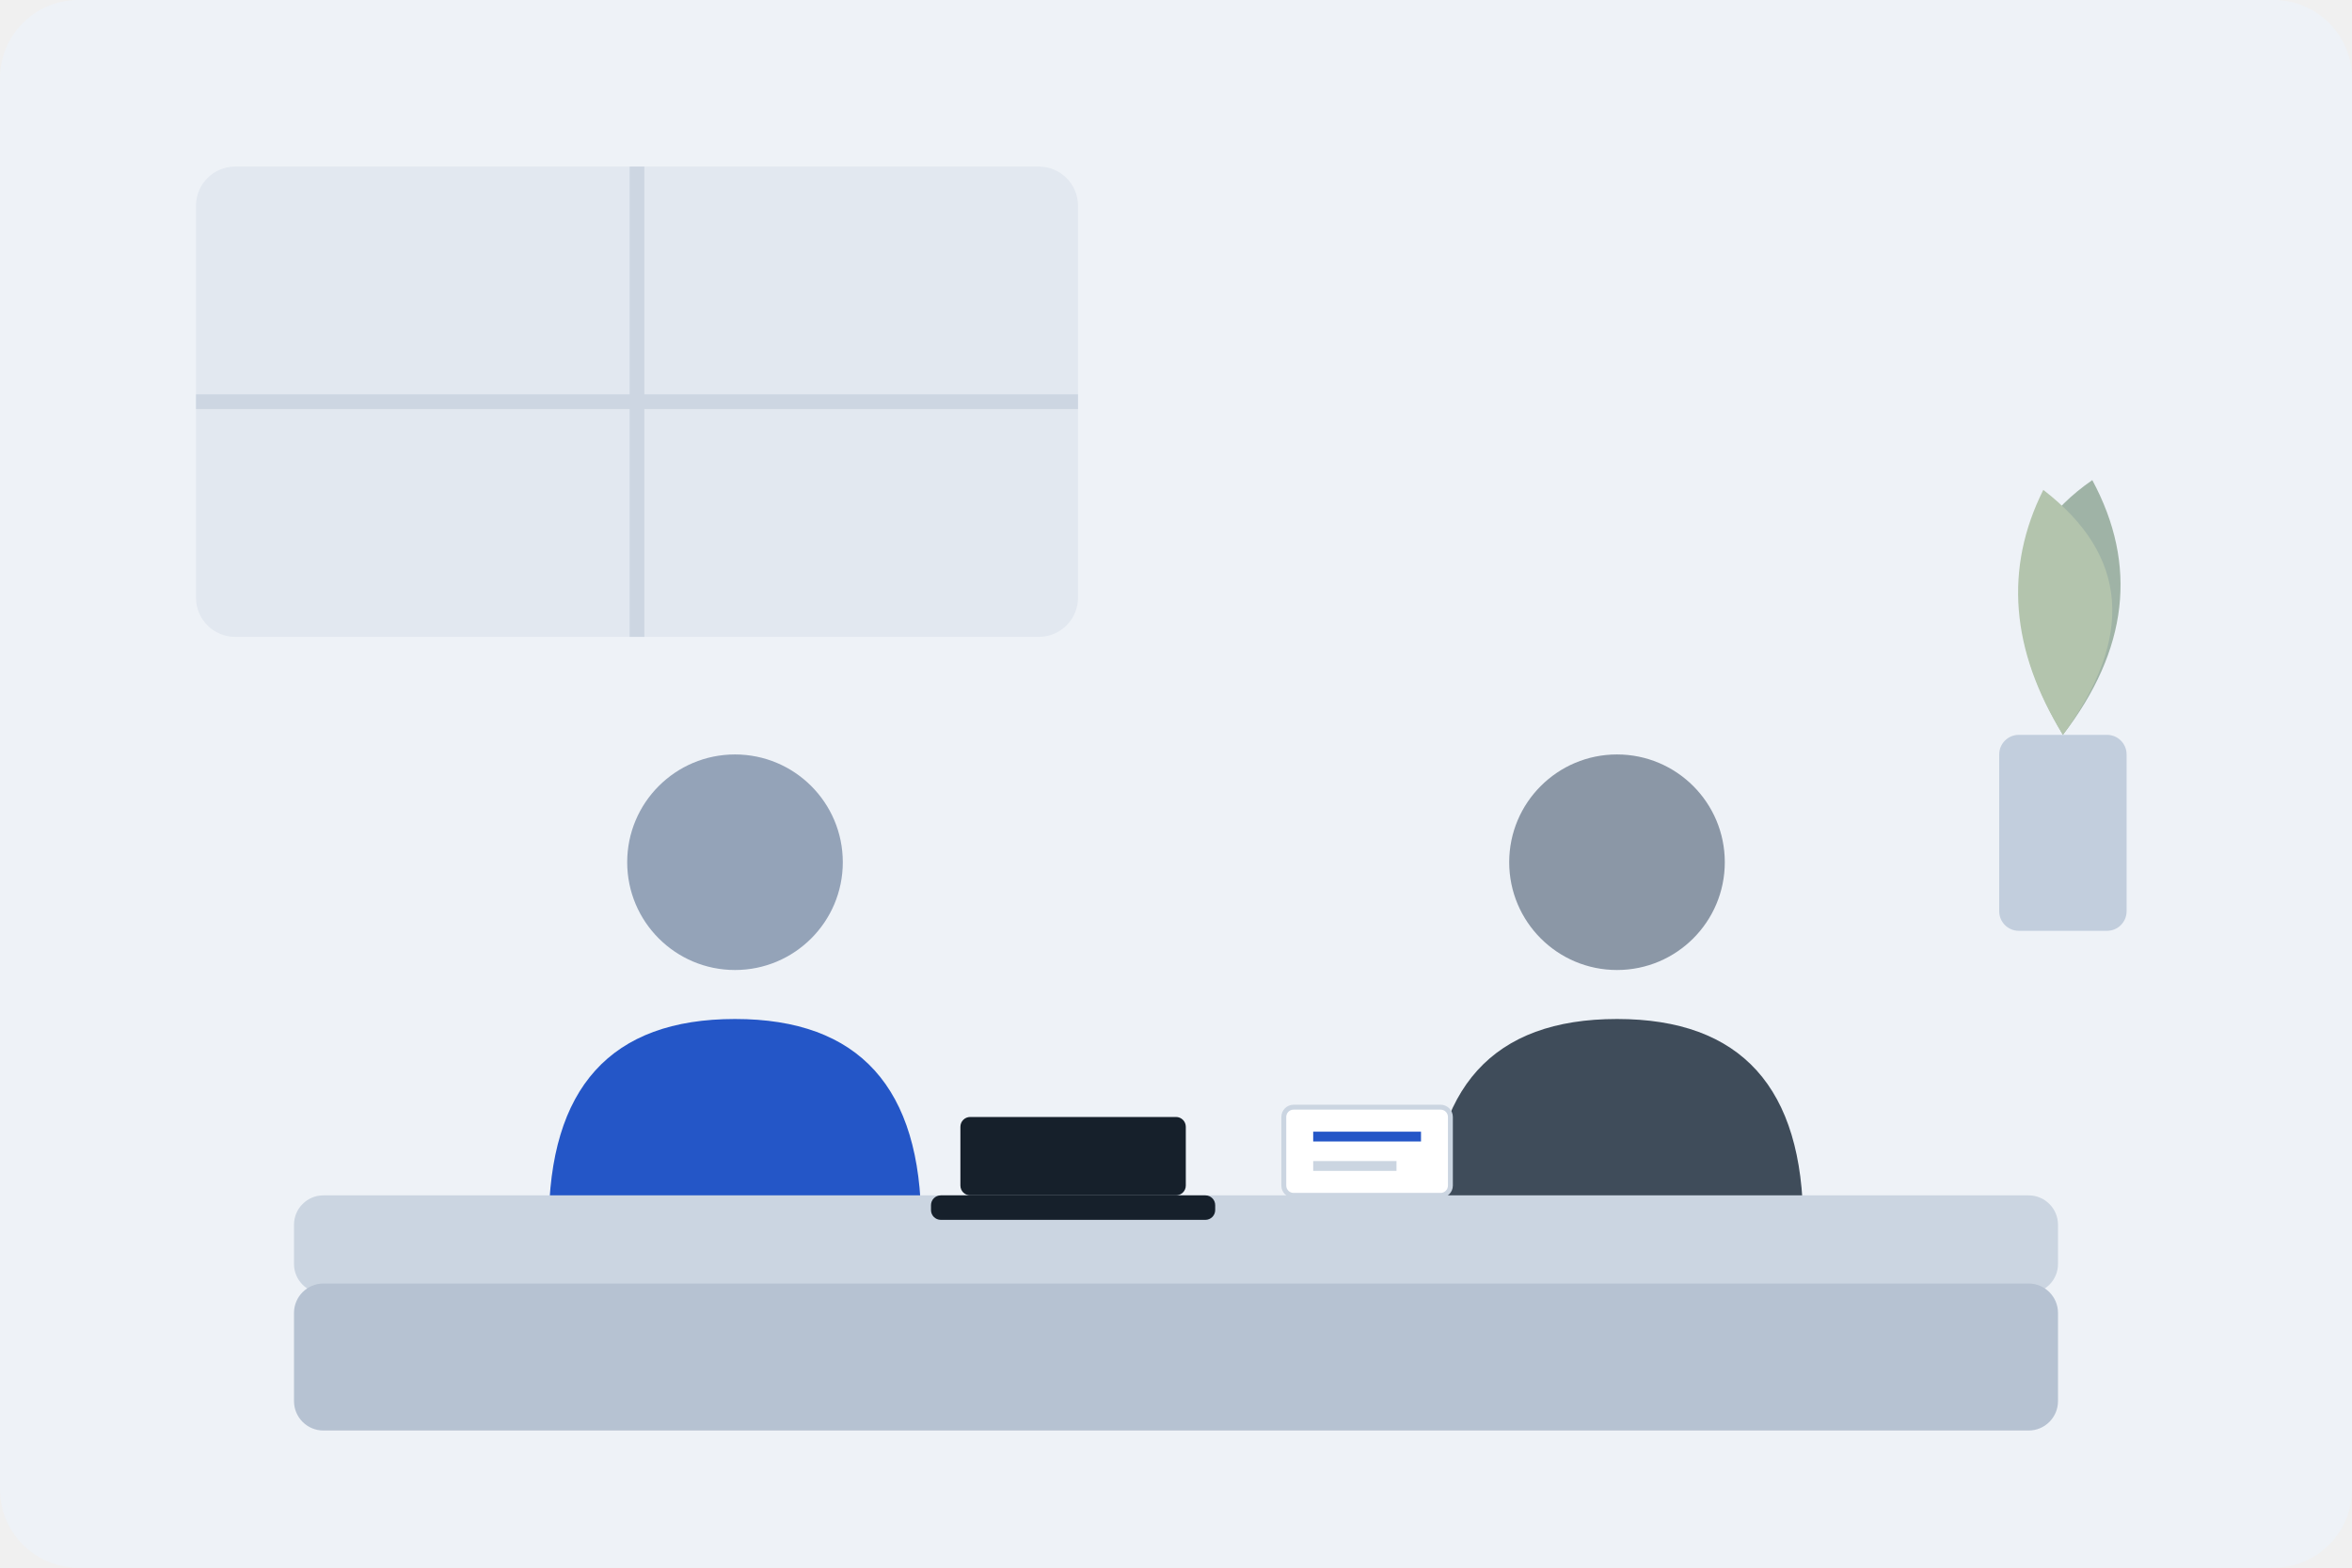
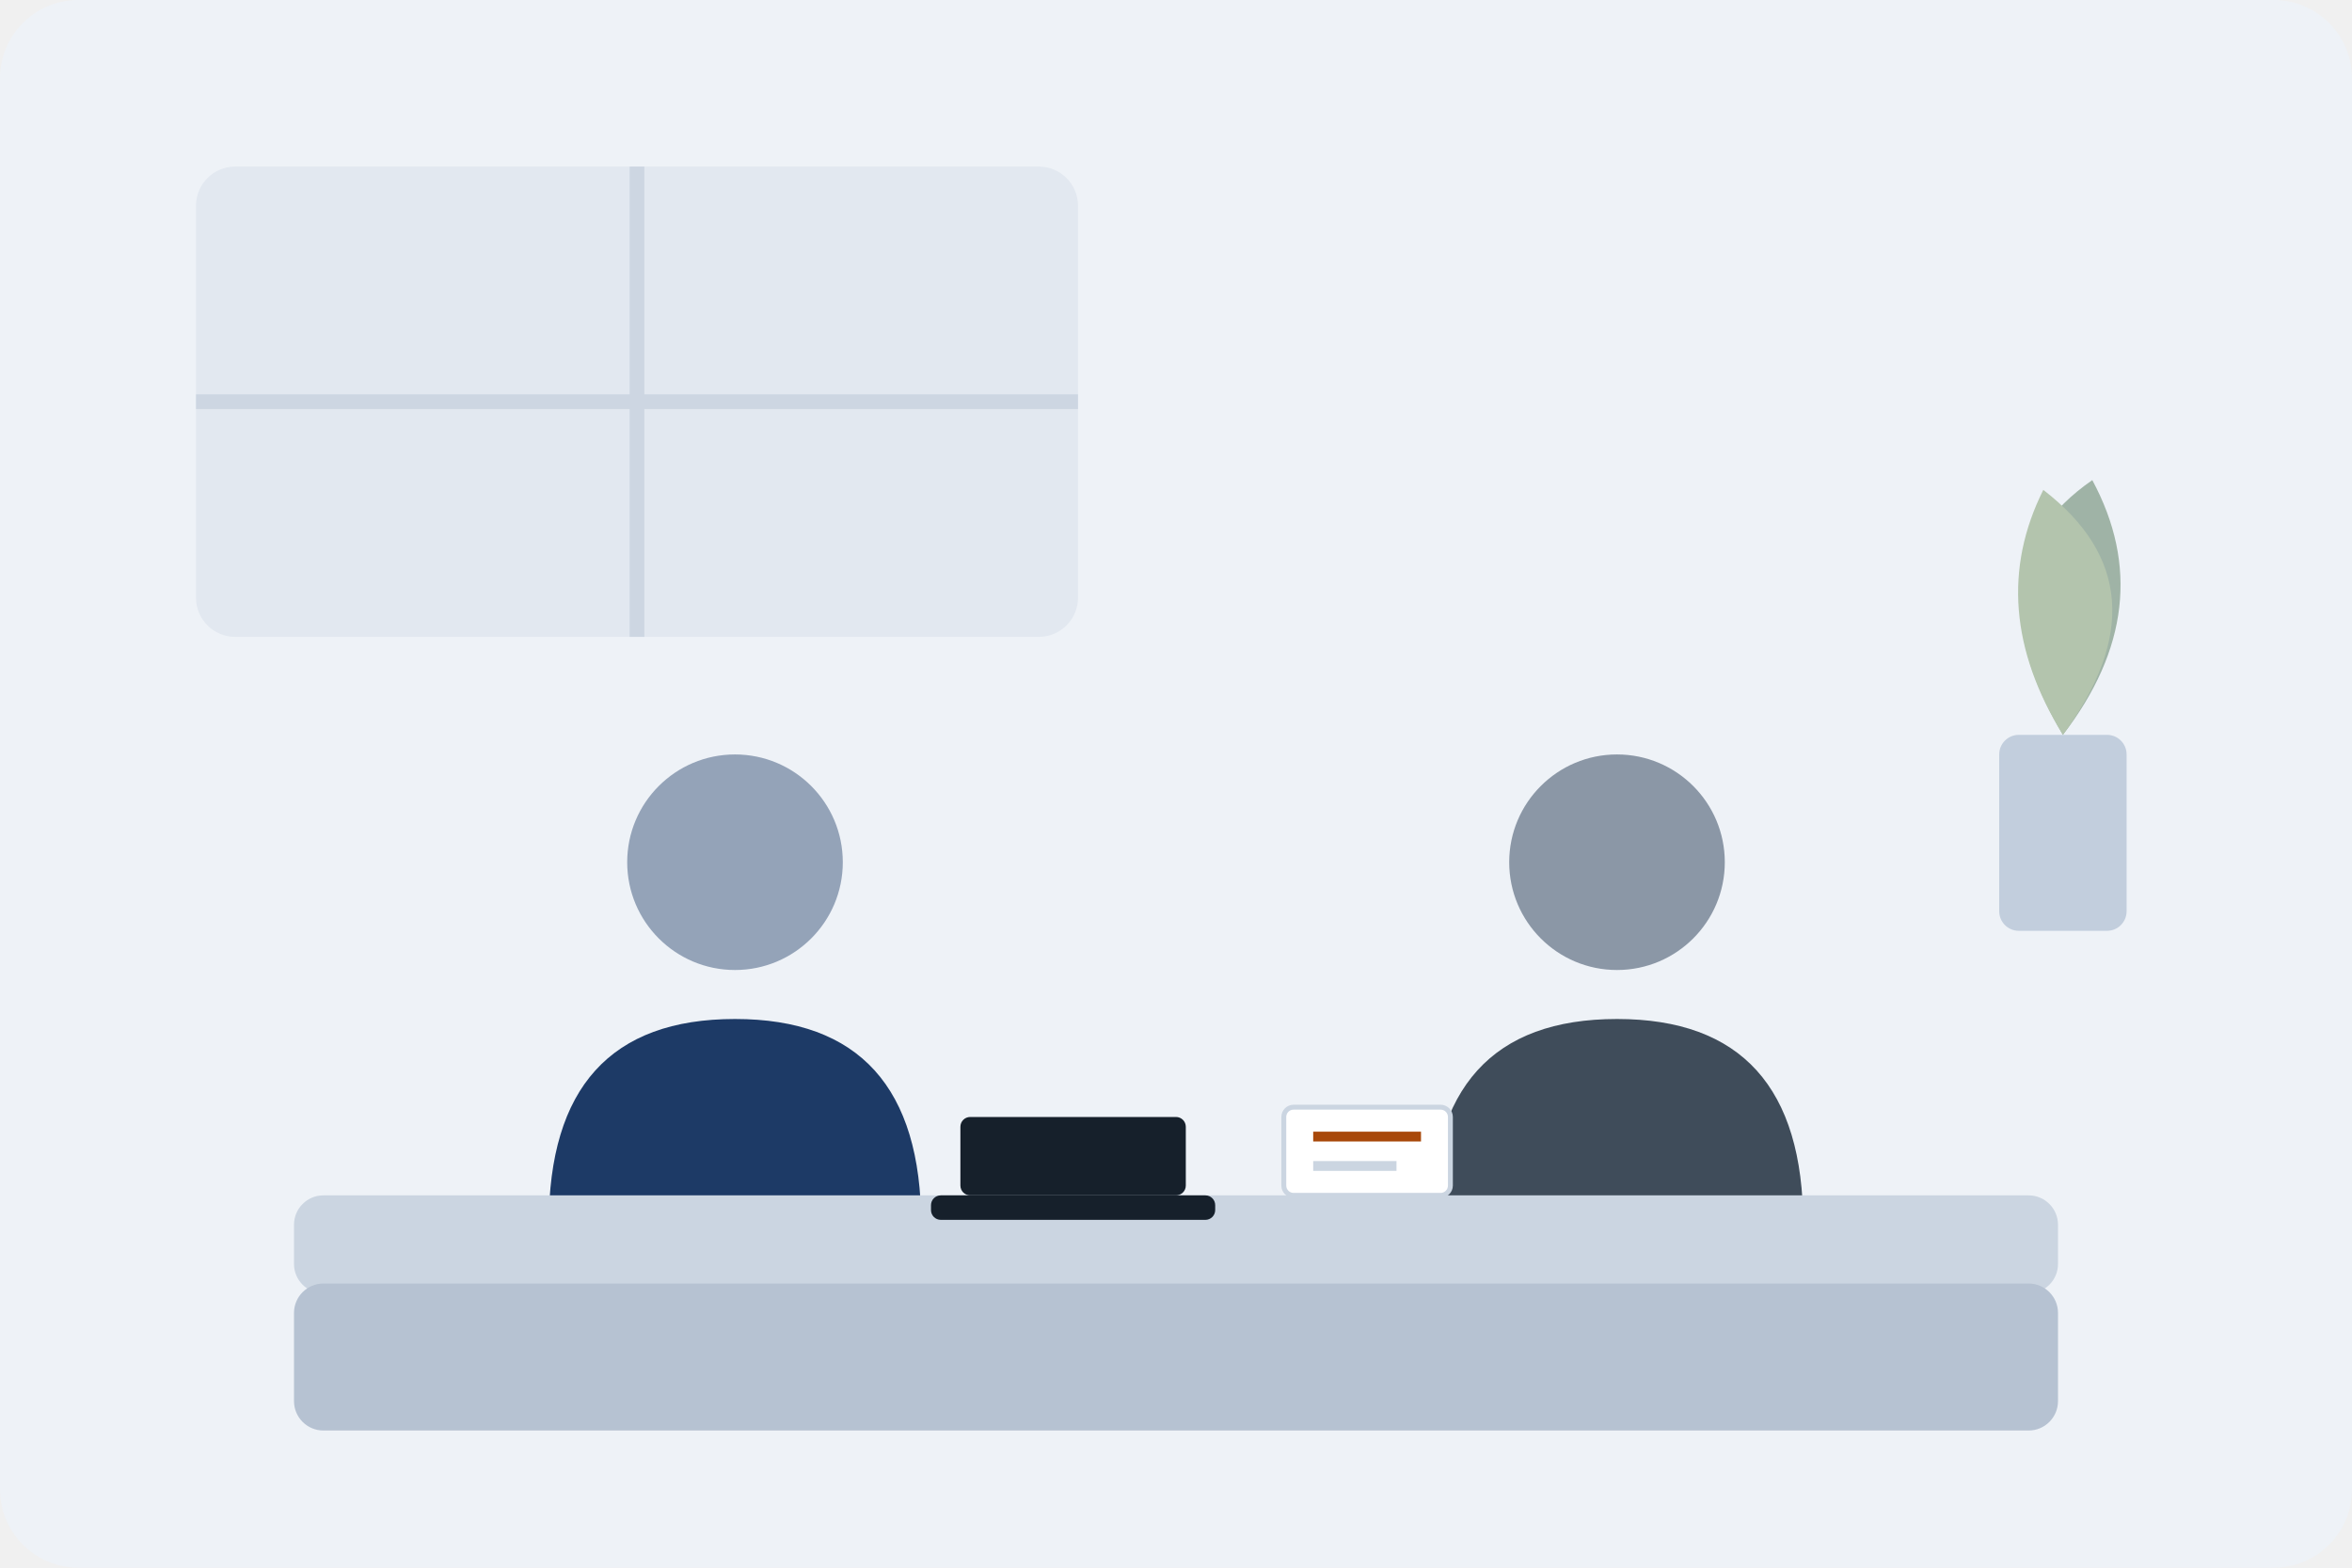
<svg xmlns="http://www.w3.org/2000/svg" viewBox="0 0 480 320" role="img" aria-label="Two people talking across an office desk">
  <rect width="480" height="320" rx="16" fill="#eef2f7" />
  <rect x="40" y="34" width="180" height="96" rx="8" fill="#e2e8f0" />
  <line x1="130" y1="34" x2="130" y2="130" stroke="#cdd6e2" stroke-width="3" />
  <line x1="40" y1="82" x2="220" y2="82" stroke="#cdd6e2" stroke-width="3" />
  <rect x="408" y="150" width="26" height="40" rx="4" fill="#c2cedd" />
  <path d="M421 150 q-20 -34 6 -52 q14 26 -6 52 z" fill="#9fb3a6" />
  <path d="M421 150 q22 -30 -4 -50 q-12 24 4 50 z" fill="#b3c4ad" />
  <circle cx="150" cy="176" r="22" fill="#94a3b8" />
-   <path d="M112 250 q0 -42 38 -42 q38 0 38 42 z" fill="#2456c7" />
+   <path d="M112 250 q0 -42 38 -42 q38 0 38 42 z" fill="#1d3a66" />
  <circle cx="330" cy="176" r="22" fill="#8b97a6" />
  <path d="M292 250 q0 -42 38 -42 q38 0 38 42 z" fill="#3f4c5a" />
  <rect x="60" y="244" width="360" height="20" rx="6" fill="#cbd5e1" />
  <rect x="60" y="262" width="360" height="30" rx="6" fill="#b6c2d2" />
  <rect x="196" y="228" width="46" height="16" rx="2" fill="#16202b" />
  <rect x="190" y="244" width="58" height="5" rx="2" fill="#16202b" />
  <rect x="262" y="226" width="34" height="18" rx="2" fill="#ffffff" stroke="#cbd5e1" />
-   <line x1="268" y1="232" x2="290" y2="232" stroke="#2456c7" stroke-width="2" />
+   <line x1="268" y1="232" x2="290" y2="232" stroke="#a8480a" stroke-width="2" />
  <line x1="268" y1="238" x2="285" y2="238" stroke="#cbd5e1" stroke-width="2" />
</svg>
